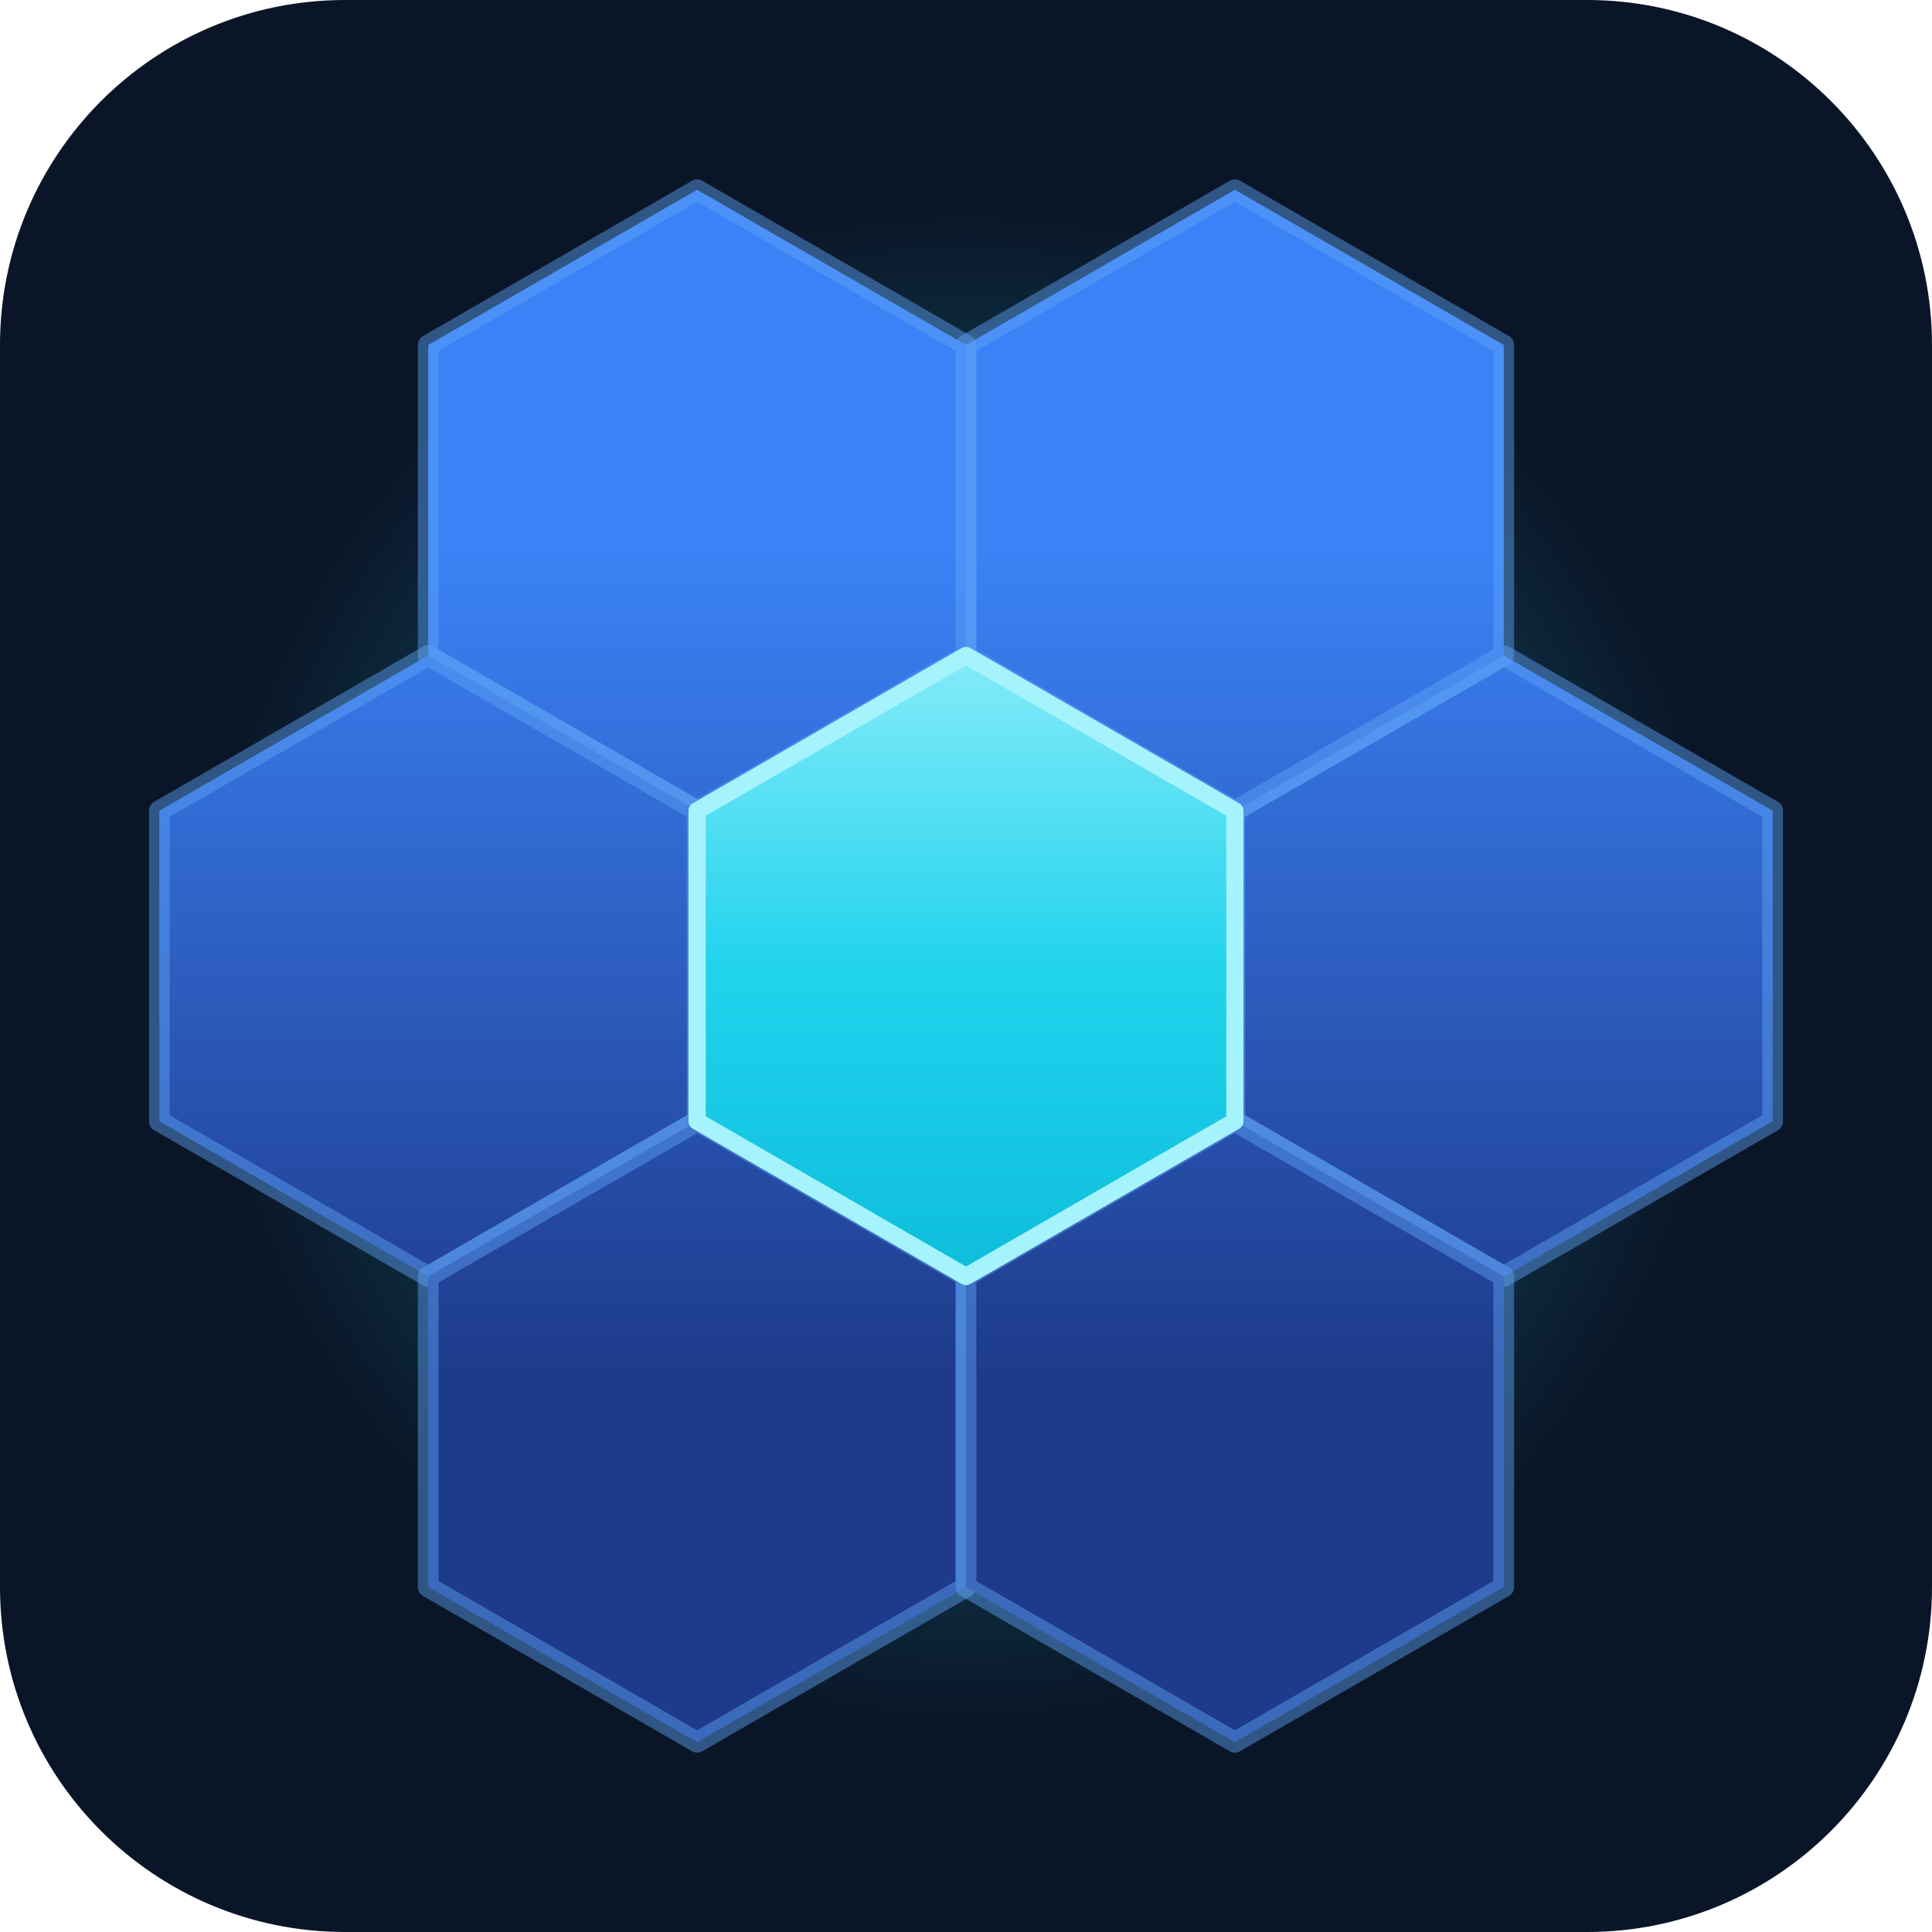
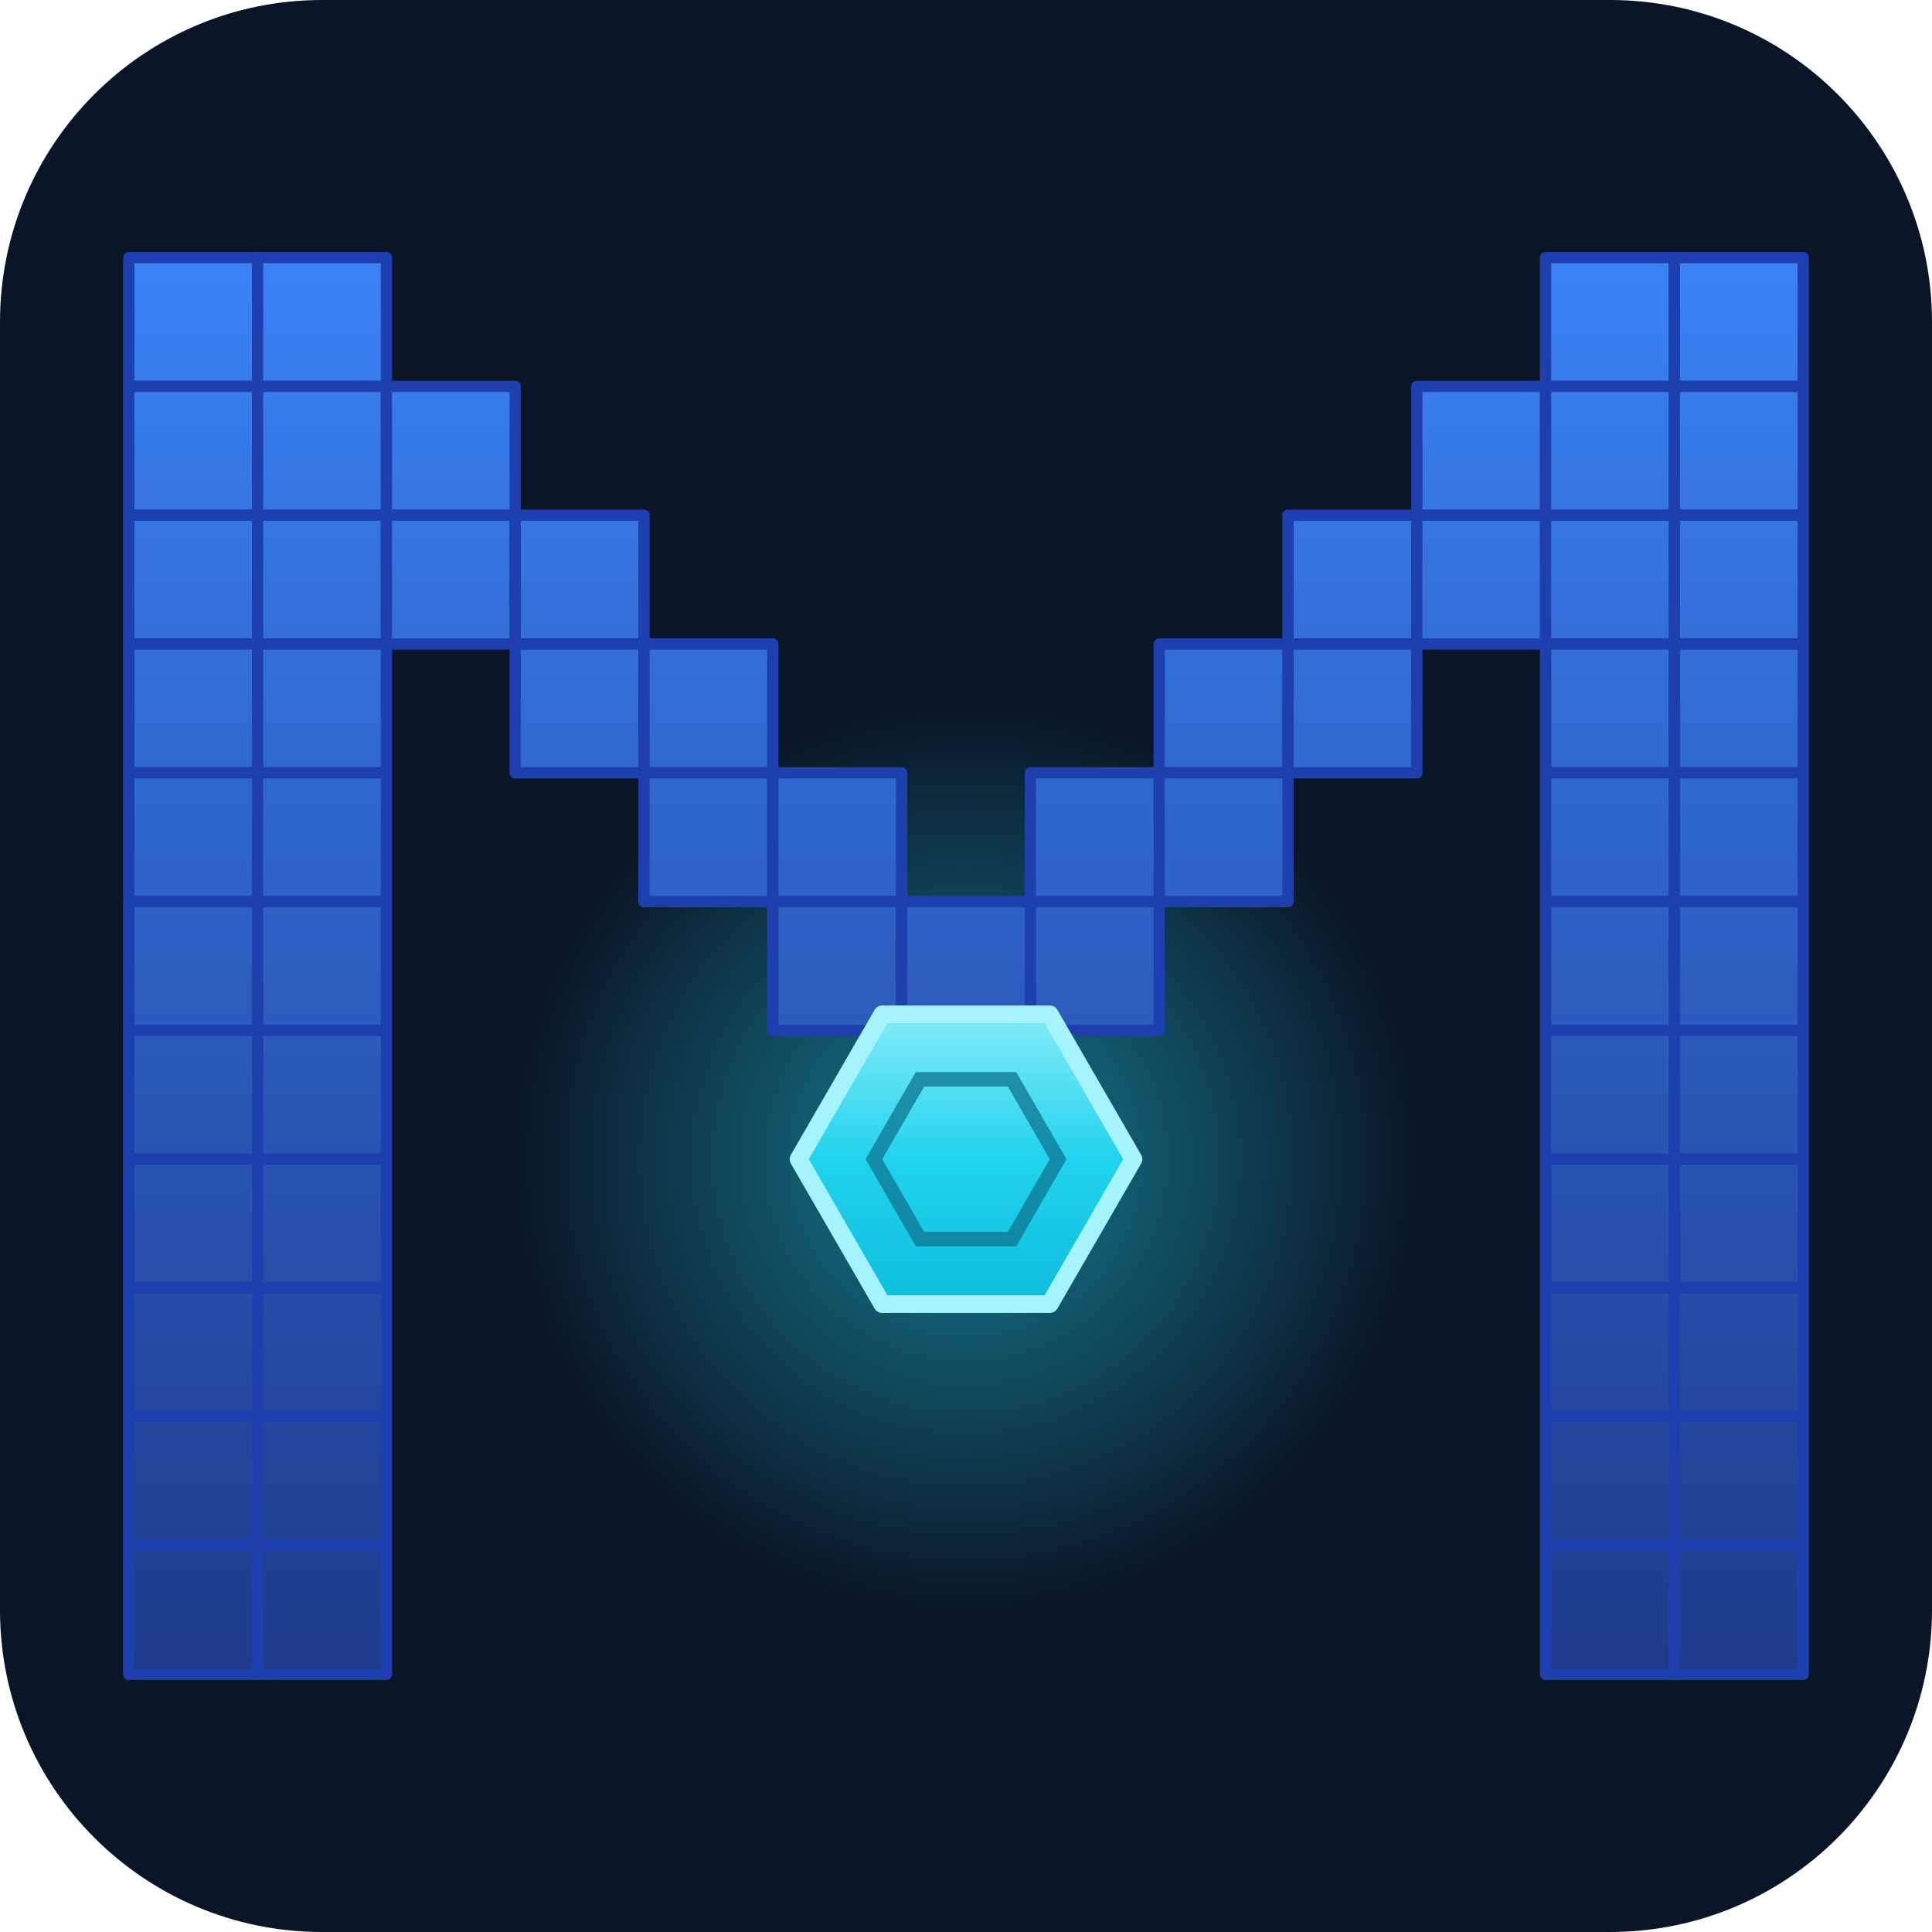
- <svg xmlns="http://www.w3.org/2000/svg" viewBox="-28 -28 56 56">
+ <svg xmlns="http://www.w3.org/2000/svg" viewBox="-30 -30 60 60">
  <defs>
-     <linearGradient id="c" x1="0" y1="-12" x2="0" y2="12" gradientUnits="userSpaceOnUse">
+     <linearGradient id="t" x1="0" y1="-22" x2="0" y2="22" gradientUnits="userSpaceOnUse">
+       <stop offset="0" stop-color="#3B82F6" />
+       <stop offset="1" stop-color="#1E3A8A" />
+     </linearGradient>
+     <linearGradient id="c" x1="0" y1="0" x2="0" y2="12" gradientUnits="userSpaceOnUse">
      <stop offset="0" stop-color="#A5F3FC" />
      <stop offset="0.5" stop-color="#22D3EE" />
      <stop offset="1" stop-color="#06B6D4" />
    </linearGradient>
-     <linearGradient id="r" x1="0" y1="-12" x2="0" y2="12" gradientUnits="userSpaceOnUse">
-       <stop offset="0" stop-color="#3B82F6" />
-       <stop offset="1" stop-color="#1E3A8A" />
-     </linearGradient>
-     <radialGradient id="g" cx="0" cy="0" r="22" gradientUnits="userSpaceOnUse">
+     <radialGradient id="g" cx="0" cy="6" r="14" gradientUnits="userSpaceOnUse">
      <stop offset="0" stop-color="#22D3EE" stop-opacity="0.55" />
      <stop offset="1" stop-color="#22D3EE" stop-opacity="0" />
    </radialGradient>
  </defs>
-   <rect x="-28" y="-28" width="56" height="56" rx="10" fill="#0A1628" />
-   <circle cx="0" cy="0" r="22" fill="url(#g)" />
-   <g fill="url(#r)" stroke="#60A5FA" stroke-opacity="0.45" stroke-width="0.6" stroke-linejoin="round">
-     <polygon points="15.588,-9 23.382,-4.5 23.382,4.5 15.588,9 7.794,4.5 7.794,-4.5" />
-     <polygon points="7.794,-22.5 15.588,-18 15.588,-9 7.794,-4.5 0,-9 0,-18" />
-     <polygon points="-7.794,-22.5 0,-18 0,-9 -7.794,-4.5 -15.588,-9 -15.588,-18" />
-     <polygon points="-15.588,-9 -7.794,-4.5 -7.794,4.5 -15.588,9 -23.382,4.5 -23.382,-4.5" />
-     <polygon points="-7.794,4.5 0,9 0,18 -7.794,22.5 -15.588,18 -15.588,9" />
-     <polygon points="7.794,4.5 15.588,9 15.588,18 7.794,22.5 0,18 0,9" />
+   <rect x="-30" y="-30" width="60" height="60" rx="10" fill="#0A1628" />
+   <circle cx="0" cy="6" r="14" fill="url(#g)" />
+   <g fill="url(#t)" stroke="#1E40AF" stroke-width="0.35" stroke-linejoin="round">
+     <rect x="-26" y="-22" width="4" height="4" />
+     <rect x="-22" y="-22" width="4" height="4" />
+     <rect x="18" y="-22" width="4" height="4" />
+     <rect x="22" y="-22" width="4" height="4" />
+     <rect x="-26" y="-18" width="4" height="4" />
+     <rect x="-22" y="-18" width="4" height="4" />
+     <rect x="-18" y="-18" width="4" height="4" />
+     <rect x="14" y="-18" width="4" height="4" />
+     <rect x="18" y="-18" width="4" height="4" />
+     <rect x="22" y="-18" width="4" height="4" />
+     <rect x="-26" y="-14" width="4" height="4" />
+     <rect x="-22" y="-14" width="4" height="4" />
+     <rect x="-18" y="-14" width="4" height="4" />
+     <rect x="-14" y="-14" width="4" height="4" />
+     <rect x="10" y="-14" width="4" height="4" />
+     <rect x="14" y="-14" width="4" height="4" />
+     <rect x="18" y="-14" width="4" height="4" />
+     <rect x="22" y="-14" width="4" height="4" />
+     <rect x="-26" y="-10" width="4" height="4" />
+     <rect x="-22" y="-10" width="4" height="4" />
+     <rect x="-14" y="-10" width="4" height="4" />
+     <rect x="-10" y="-10" width="4" height="4" />
+     <rect x="6" y="-10" width="4" height="4" />
+     <rect x="10" y="-10" width="4" height="4" />
+     <rect x="18" y="-10" width="4" height="4" />
+     <rect x="22" y="-10" width="4" height="4" />
+     <rect x="-26" y="-6" width="4" height="4" />
+     <rect x="-22" y="-6" width="4" height="4" />
+     <rect x="-10" y="-6" width="4" height="4" />
+     <rect x="-6" y="-6" width="4" height="4" />
+     <rect x="2" y="-6" width="4" height="4" />
+     <rect x="6" y="-6" width="4" height="4" />
+     <rect x="18" y="-6" width="4" height="4" />
+     <rect x="22" y="-6" width="4" height="4" />
+     <rect x="-26" y="-2" width="4" height="4" />
+     <rect x="-22" y="-2" width="4" height="4" />
+     <rect x="-6" y="-2" width="4" height="4" />
+     <rect x="-2" y="-2" width="4" height="4" />
+     <rect x="2" y="-2" width="4" height="4" />
+     <rect x="18" y="-2" width="4" height="4" />
+     <rect x="22" y="-2" width="4" height="4" />
+     <rect x="-26" y="2" width="4" height="4" />
+     <rect x="-22" y="2" width="4" height="4" />
+     <rect x="-2" y="2" width="4" height="4" />
+     <rect x="18" y="2" width="4" height="4" />
+     <rect x="22" y="2" width="4" height="4" />
+     <rect x="-26" y="6" width="4" height="4" />
+     <rect x="-22" y="6" width="4" height="4" />
+     <rect x="18" y="6" width="4" height="4" />
+     <rect x="22" y="6" width="4" height="4" />
+     <rect x="-26" y="10" width="4" height="4" />
+     <rect x="-22" y="10" width="4" height="4" />
+     <rect x="18" y="10" width="4" height="4" />
+     <rect x="22" y="10" width="4" height="4" />
+     <rect x="-26" y="14" width="4" height="4" />
+     <rect x="-22" y="14" width="4" height="4" />
+     <rect x="18" y="14" width="4" height="4" />
+     <rect x="22" y="14" width="4" height="4" />
+     <rect x="-26" y="18" width="4" height="4" />
+     <rect x="-22" y="18" width="4" height="4" />
+     <rect x="18" y="18" width="4" height="4" />
+     <rect x="22" y="18" width="4" height="4" />
  </g>
-   <polygon points="0,-9 7.794,-4.5 7.794,4.5 0,9 -7.794,4.5 -7.794,-4.5" fill="url(#c)" stroke="#A5F3FC" stroke-width="0.5" stroke-linejoin="round" />
+   <polygon points="5.20,6.00 2.60,10.50 -2.60,10.50 -5.20,6.00 -2.60,1.50 2.60,1.50" fill="url(#c)" stroke="#A5F3FC" stroke-width="0.55" stroke-linejoin="round" />
+   <polygon points="2.86,6.00 1.43,8.48 -1.43,8.48 -2.86,6.00 -1.43,3.52 1.43,3.52" fill="none" stroke="#0E7490" stroke-width="0.45" opacity="0.75" />
</svg>
